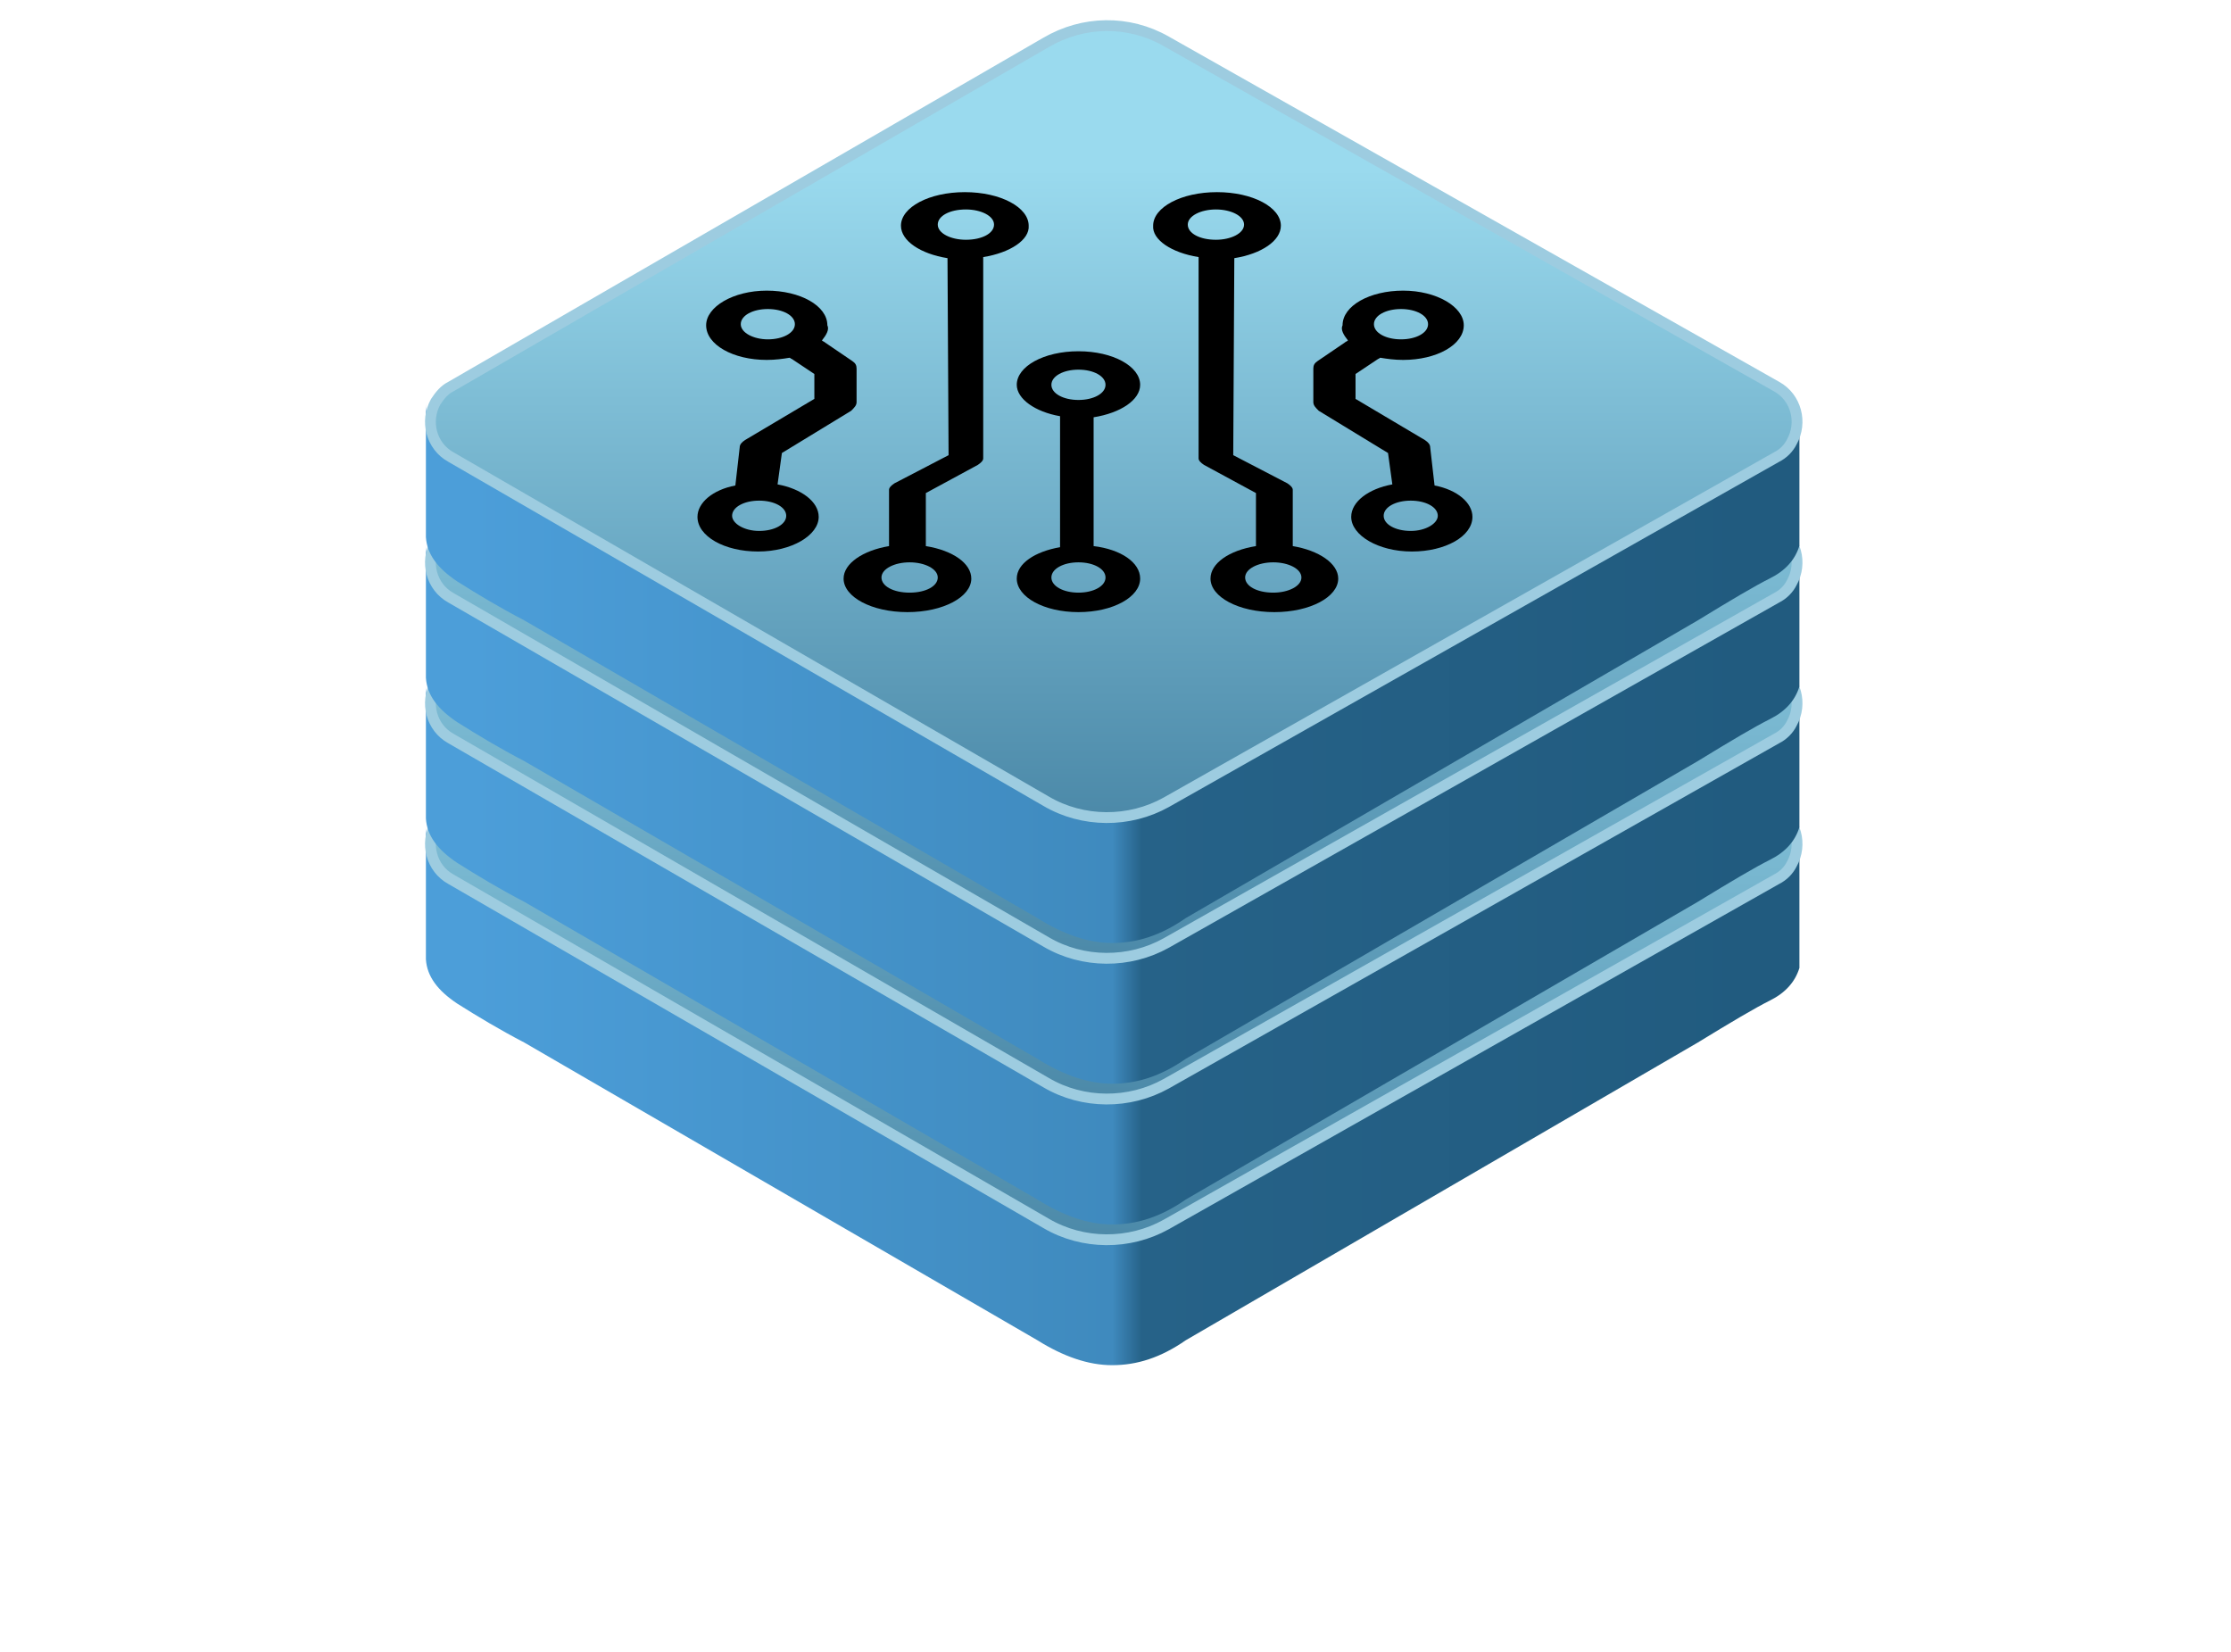
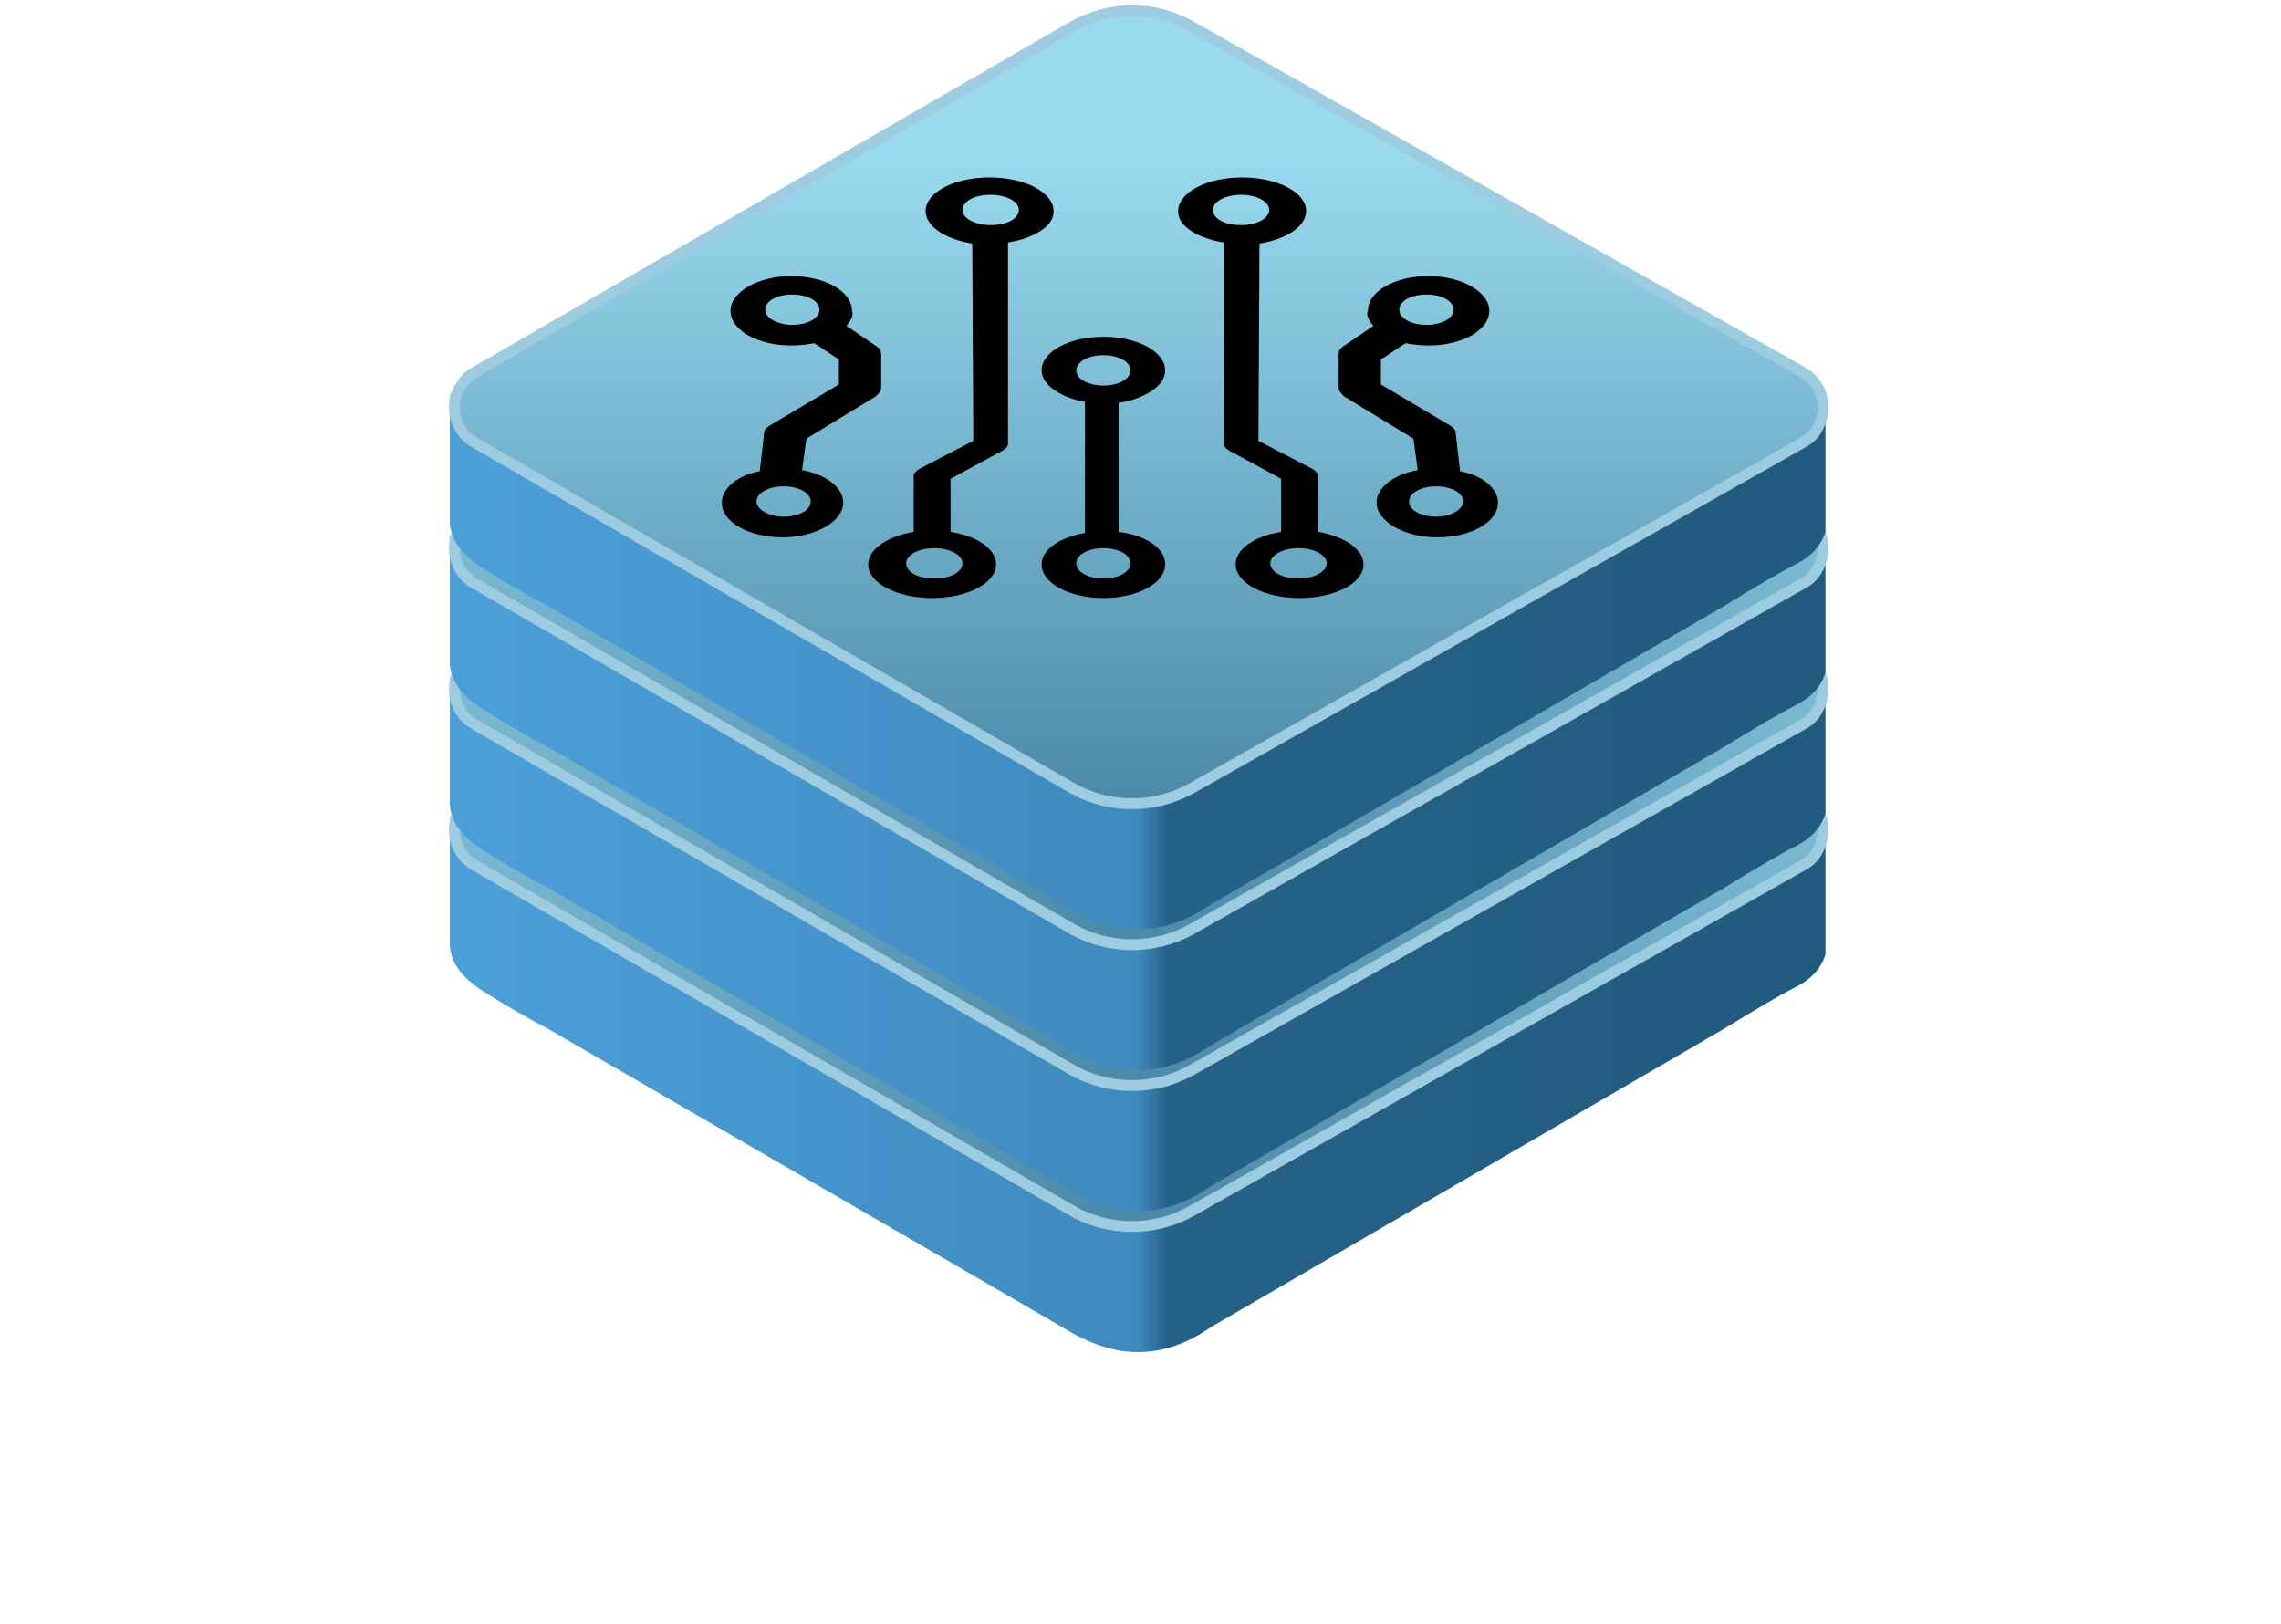
- <svg xmlns="http://www.w3.org/2000/svg" width="204" height="151" viewBox="0 0 194 141" fill="none">
+ <svg xmlns="http://www.w3.org/2000/svg" width="184" height="131" viewBox="0 0 194 141" fill="none">
  <path d="M37.035 70.529V82.106C37.13 83.612 38.071 84.835 39.765 85.965C41.553 87.094 43.435 88.224 45.6 89.353L90.212 115.235C92.471 116.647 94.635 117.4 96.706 117.4C98.871 117.4 100.941 116.741 103.106 115.235L147.624 89.353C150.541 87.565 152.612 86.341 153.93 85.682C155.247 85.023 156.094 84.082 156.471 82.859V71.847C156.282 72.506 155.53 73.259 154.118 74.106C152.706 74.859 135.388 84.929 102.071 104.224C98.588 106.2 94.353 106.2 90.965 104.224C57.647 84.741 40.33 74.671 39.012 73.918C37.694 73.071 37.035 71.941 37.035 70.529Z" fill="url(#paint0_linear_2_258)" />
  <path d="M101.412 39C98.118 37.118 94.165 37.212 90.965 39.094L39.2 69.023C38.635 69.306 38.259 69.776 37.883 70.341C36.941 72.035 37.506 74.2 39.2 75.141L90.965 105.071C94.165 106.953 98.212 106.953 101.412 105.165L154.494 75.141C155.059 74.859 155.53 74.388 155.812 73.823C156.753 72.129 156.188 69.965 154.494 69.023L101.412 39Z" fill="url(#paint1_linear_2_258)" stroke="#9DCCE0" stroke-width="0.941" />
  <path d="M37.035 58.294V69.871C37.13 71.376 38.071 72.6 39.765 73.729C41.553 74.859 43.435 75.988 45.6 77.118L90.212 103C92.471 104.412 94.635 105.165 96.706 105.165C98.871 105.165 100.941 104.506 103.106 103L147.624 77.118C150.541 75.329 152.612 74.106 153.93 73.447C155.247 72.788 156.094 71.847 156.471 70.624V59.612C156.282 60.271 155.53 61.023 154.118 61.871C152.706 62.623 135.388 72.694 102.071 91.988C98.588 93.965 94.353 93.965 90.965 91.988C57.647 72.506 40.33 62.435 39.012 61.682C37.694 60.835 37.035 59.706 37.035 58.294Z" fill="url(#paint2_linear_2_258)" />
  <path d="M101.412 26.765C98.118 24.882 94.165 24.977 90.965 26.859L39.2 56.788C38.635 57.071 38.259 57.541 37.883 58.106C36.941 59.8 37.506 61.965 39.2 62.906L90.965 92.835C94.165 94.718 98.212 94.718 101.412 92.929L154.494 62.906C155.059 62.623 155.53 62.153 155.812 61.588C156.753 59.894 156.188 57.729 154.494 56.788L101.412 26.765Z" fill="url(#paint3_linear_2_258)" stroke="#9DCCE0" stroke-width="0.941" />
  <path d="M37.035 46.059V57.635C37.13 59.141 38.071 60.365 39.765 61.494C41.553 62.623 43.435 63.753 45.6 64.882L90.212 90.765C92.471 92.177 94.635 92.929 96.706 92.929C98.871 92.929 100.941 92.271 103.106 90.765L147.624 64.882C150.541 63.094 152.612 61.871 153.93 61.212C155.247 60.553 156.094 59.612 156.471 58.388V47.377C156.282 48.035 155.53 48.788 154.118 49.635C152.706 50.388 135.388 60.459 102.071 79.753C98.588 81.729 94.353 81.729 90.965 79.753C57.647 60.271 40.33 50.2 39.012 49.447C37.694 48.6 37.035 47.471 37.035 46.059Z" fill="url(#paint4_linear_2_258)" />
  <path d="M101.412 14.529C98.118 12.647 94.165 12.741 90.965 14.623L39.2 44.553C38.635 44.835 38.259 45.306 37.883 45.871C36.941 47.565 37.506 49.729 39.2 50.671L90.965 80.6C94.165 82.482 98.212 82.482 101.412 80.694L154.494 50.671C155.059 50.388 155.53 49.918 155.812 49.353C156.753 47.659 156.188 45.494 154.494 44.553L101.412 14.529Z" fill="url(#paint5_linear_2_258)" stroke="#9DCCE0" stroke-width="0.941" />
  <path d="M37.035 33.824V45.4C37.13 46.906 38.071 48.129 39.765 49.259C41.553 50.388 43.435 51.518 45.6 52.647L90.212 78.529C92.471 79.941 94.635 80.694 96.706 80.694C98.871 80.694 100.941 80.035 103.106 78.529L147.624 52.647C150.541 50.859 152.612 49.635 153.93 48.977C155.247 48.318 156.094 47.377 156.471 46.153V35.141C156.282 35.8 155.53 36.553 154.118 37.4C152.706 38.153 135.388 48.224 102.071 67.518C98.588 69.494 94.353 69.494 90.965 67.518C57.647 48.035 40.33 37.965 39.012 37.212C37.694 36.365 37.035 35.235 37.035 33.824Z" fill="url(#paint6_linear_2_258)" />
  <path d="M101.412 2.294C98.118 0.412 94.165 0.506 90.965 2.388L39.2 32.318C38.635 32.6 38.259 33.071 37.883 33.635C36.941 35.329 37.506 37.494 39.2 38.435L90.965 68.365C94.165 70.247 98.212 70.247 101.412 68.459L154.494 38.435C155.059 38.153 155.53 37.682 155.812 37.118C156.753 35.423 156.188 33.259 154.494 32.318L101.412 2.294Z" fill="url(#paint7_linear_2_258)" stroke="#9DCCE0" stroke-width="0.941" />
  <path d="M71.473 28.301C71.567 28.395 71.661 28.395 71.755 28.489L74.108 30.089C74.391 30.277 74.485 30.465 74.485 30.748V33.665C74.485 33.948 74.297 34.136 74.014 34.418L67.991 38.089L67.614 40.818C69.685 41.195 71.191 42.324 71.191 43.642C71.191 45.242 68.838 46.654 65.92 46.654C63.002 46.654 60.65 45.336 60.65 43.642C60.65 42.418 61.967 41.289 63.944 40.913L64.32 37.618C64.32 37.336 64.508 37.148 64.791 36.959L70.814 33.383V31.218L68.838 29.901C68.744 29.901 68.744 29.807 68.65 29.807C68.085 29.901 67.426 29.995 66.673 29.995C63.755 29.995 61.403 28.677 61.403 26.983C61.403 25.383 63.755 23.971 66.673 23.971C69.591 23.971 71.944 25.289 71.944 26.983C72.132 27.36 71.85 27.83 71.473 28.301ZM66.767 28.207C68.085 28.207 69.12 27.642 69.12 26.889C69.12 26.136 68.085 25.571 66.767 25.571C65.45 25.571 64.414 26.136 64.414 26.889C64.414 27.642 65.544 28.207 66.767 28.207ZM66.014 44.865C67.332 44.865 68.367 44.301 68.367 43.548C68.367 42.795 67.332 42.23 66.014 42.23C64.697 42.23 63.661 42.795 63.661 43.548C63.661 44.207 64.697 44.865 66.014 44.865Z" fill="black" />
  <path d="M117.214 28.301C117.12 28.395 117.026 28.395 116.932 28.489L114.579 30.089C114.297 30.277 114.203 30.465 114.203 30.748V33.665C114.203 33.948 114.391 34.136 114.673 34.418L120.697 38.089L121.073 40.818C119.003 41.195 117.497 42.324 117.497 43.642C117.497 45.242 119.85 46.654 122.767 46.654C125.685 46.654 128.038 45.336 128.038 43.642C128.038 42.418 126.72 41.289 124.744 40.913L124.367 37.618C124.367 37.336 124.179 37.148 123.897 36.959L117.873 33.383V31.218L119.85 29.901C119.944 29.901 119.944 29.807 120.038 29.807C120.602 29.901 121.261 29.995 122.014 29.995C124.932 29.995 127.285 28.677 127.285 26.983C127.285 25.383 124.932 23.971 122.014 23.971C119.097 23.971 116.744 25.289 116.744 26.983C116.555 27.36 116.838 27.83 117.214 28.301ZM121.826 28.207C120.508 28.207 119.473 27.642 119.473 26.889C119.473 26.136 120.508 25.571 121.826 25.571C123.144 25.571 124.179 26.136 124.179 26.889C124.179 27.642 123.144 28.207 121.826 28.207ZM122.673 44.865C121.355 44.865 120.32 44.301 120.32 43.548C120.32 42.795 121.355 42.23 122.673 42.23C123.991 42.23 125.026 42.795 125.026 43.548C125.026 44.207 123.991 44.865 122.673 44.865Z" fill="black" />
  <path d="M85.497 21.054V38.559C85.497 38.748 85.308 38.936 85.026 39.124L80.508 41.571V46.183C82.861 46.559 84.461 47.689 84.461 49.007C84.461 50.607 82.014 51.924 78.908 51.924C75.803 51.924 73.356 50.607 73.356 49.007C73.356 47.689 75.05 46.559 77.308 46.183V41.289C77.308 41.101 77.497 40.913 77.779 40.724L82.485 38.277L82.391 21.148C80.038 20.771 78.344 19.642 78.344 18.324C78.344 16.724 80.791 15.407 83.897 15.407C87.002 15.407 89.45 16.724 89.45 18.324C89.544 19.548 87.85 20.677 85.497 21.054ZM82.956 37.995L82.485 38.559V38.277L82.956 37.995ZM79.097 50.23C80.508 50.23 81.544 49.665 81.544 48.913C81.544 48.16 80.414 47.595 79.097 47.595C77.779 47.595 76.65 48.16 76.65 48.913C76.65 49.665 77.685 50.23 79.097 50.23ZM83.991 19.548C85.403 19.548 86.438 18.983 86.438 18.23C86.438 17.477 85.308 16.913 83.991 16.913C82.579 16.913 81.544 17.477 81.544 18.23C81.544 18.983 82.673 19.548 83.991 19.548Z" fill="black" />
  <path d="M104.226 21.054V38.559C104.226 38.748 104.414 38.936 104.697 39.124L109.214 41.571V46.183C106.861 46.559 105.261 47.689 105.261 49.007C105.261 50.607 107.708 51.924 110.814 51.924C113.92 51.924 116.367 50.607 116.367 49.007C116.367 47.689 114.673 46.559 112.414 46.183V41.289C112.414 41.101 112.226 40.913 111.944 40.724L107.238 38.277L107.332 21.148C109.685 20.771 111.379 19.642 111.379 18.324C111.379 16.724 108.932 15.407 105.826 15.407C102.72 15.407 100.273 16.724 100.273 18.324C100.179 19.548 101.873 20.677 104.226 21.054ZM106.767 37.995L107.238 38.559V38.277L106.767 37.995ZM110.72 50.23C109.308 50.23 108.273 49.665 108.273 48.913C108.273 48.16 109.402 47.595 110.72 47.595C112.038 47.595 113.167 48.16 113.167 48.913C113.167 49.665 112.038 50.23 110.72 50.23ZM105.732 19.548C104.32 19.548 103.285 18.983 103.285 18.23C103.285 17.477 104.414 16.913 105.732 16.913C107.05 16.913 108.179 17.477 108.179 18.23C108.179 18.983 107.05 19.548 105.732 19.548Z" fill="black" />
  <path d="M92.179 34.889C90.014 34.513 88.414 33.383 88.414 32.16C88.414 30.559 90.767 29.242 93.779 29.242C96.791 29.242 99.144 30.559 99.144 32.16C99.144 33.477 97.45 34.607 95.097 34.983V46.183C97.45 46.465 99.144 47.595 99.144 49.007C99.144 50.607 96.791 51.924 93.779 51.924C90.767 51.924 88.414 50.607 88.414 49.007C88.414 47.689 90.014 46.654 92.179 46.277V34.889ZM93.779 33.477C95.097 33.477 96.132 32.913 96.132 32.16C96.132 31.407 95.097 30.842 93.779 30.842C92.461 30.842 91.426 31.407 91.426 32.16C91.426 32.913 92.461 33.477 93.779 33.477ZM93.779 50.23C95.097 50.23 96.132 49.665 96.132 48.913C96.132 48.16 95.097 47.595 93.779 47.595C92.461 47.595 91.426 48.16 91.426 48.913C91.426 49.665 92.461 50.23 93.779 50.23Z" fill="black" />
  <defs>
    <linearGradient id="paint0_linear_2_258" x1="40.919" y1="93.918" x2="152.75" y2="93.918" gradientUnits="userSpaceOnUse">
      <stop stop-color="#4C9ED9" />
      <stop offset="0.499" stop-color="#3F8ABE" />
      <stop offset="0.522" stop-color="#266288" />
      <stop offset="1" stop-color="#215B7F" />
    </linearGradient>
    <linearGradient id="paint1_linear_2_258" x1="96.89" y1="50.091" x2="96.89" y2="135.059" gradientUnits="userSpaceOnUse">
      <stop stop-color="#9ADAEE" />
      <stop offset="1" stop-color="#246085" />
    </linearGradient>
    <linearGradient id="paint2_linear_2_258" x1="40.919" y1="81.683" x2="152.75" y2="81.683" gradientUnits="userSpaceOnUse">
      <stop stop-color="#4C9ED9" />
      <stop offset="0.499" stop-color="#3F8ABE" />
      <stop offset="0.522" stop-color="#266288" />
      <stop offset="1" stop-color="#215B7F" />
    </linearGradient>
    <linearGradient id="paint3_linear_2_258" x1="96.89" y1="37.856" x2="96.89" y2="122.824" gradientUnits="userSpaceOnUse">
      <stop stop-color="#9ADAEE" />
      <stop offset="1" stop-color="#246085" />
    </linearGradient>
    <linearGradient id="paint4_linear_2_258" x1="40.919" y1="69.448" x2="152.75" y2="69.448" gradientUnits="userSpaceOnUse">
      <stop stop-color="#4C9ED9" />
      <stop offset="0.499" stop-color="#3F8ABE" />
      <stop offset="0.522" stop-color="#266288" />
      <stop offset="1" stop-color="#215B7F" />
    </linearGradient>
    <linearGradient id="paint5_linear_2_258" x1="96.89" y1="25.621" x2="96.89" y2="110.589" gradientUnits="userSpaceOnUse">
      <stop stop-color="#9ADAEE" />
      <stop offset="1" stop-color="#246085" />
    </linearGradient>
    <linearGradient id="paint6_linear_2_258" x1="40.919" y1="57.212" x2="152.75" y2="57.212" gradientUnits="userSpaceOnUse">
      <stop stop-color="#4C9ED9" />
      <stop offset="0.499" stop-color="#3F8ABE" />
      <stop offset="0.522" stop-color="#266288" />
      <stop offset="1" stop-color="#215B7F" />
    </linearGradient>
    <linearGradient id="paint7_linear_2_258" x1="96.89" y1="13.385" x2="96.89" y2="98.353" gradientUnits="userSpaceOnUse">
      <stop stop-color="#9ADAEE" />
      <stop offset="1" stop-color="#246085" />
    </linearGradient>
  </defs>
</svg>
